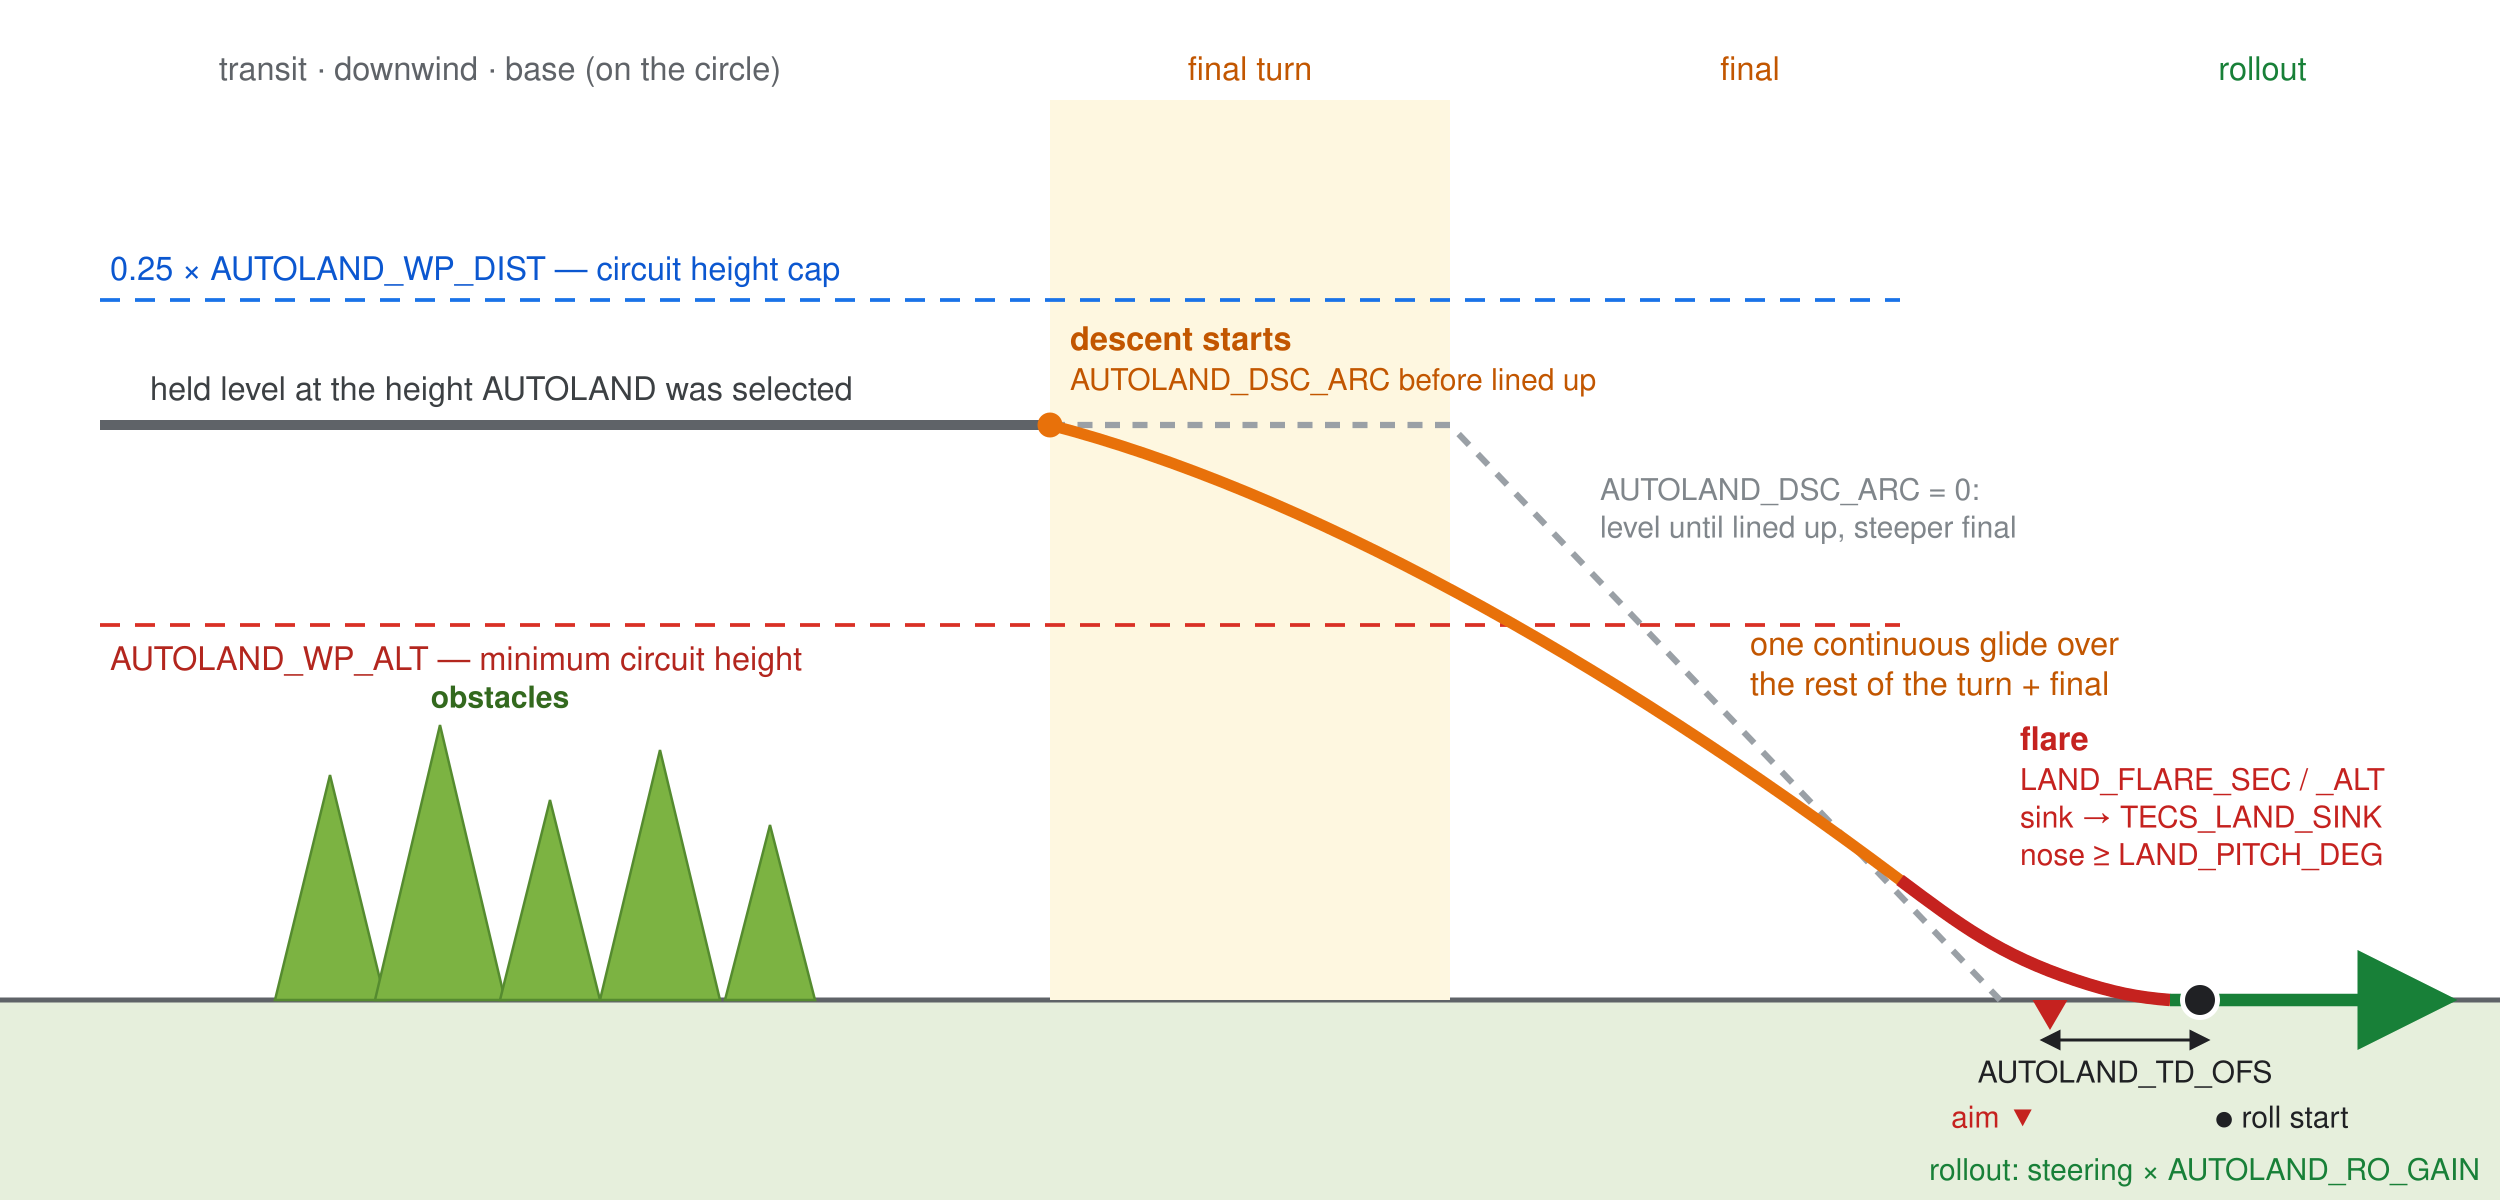
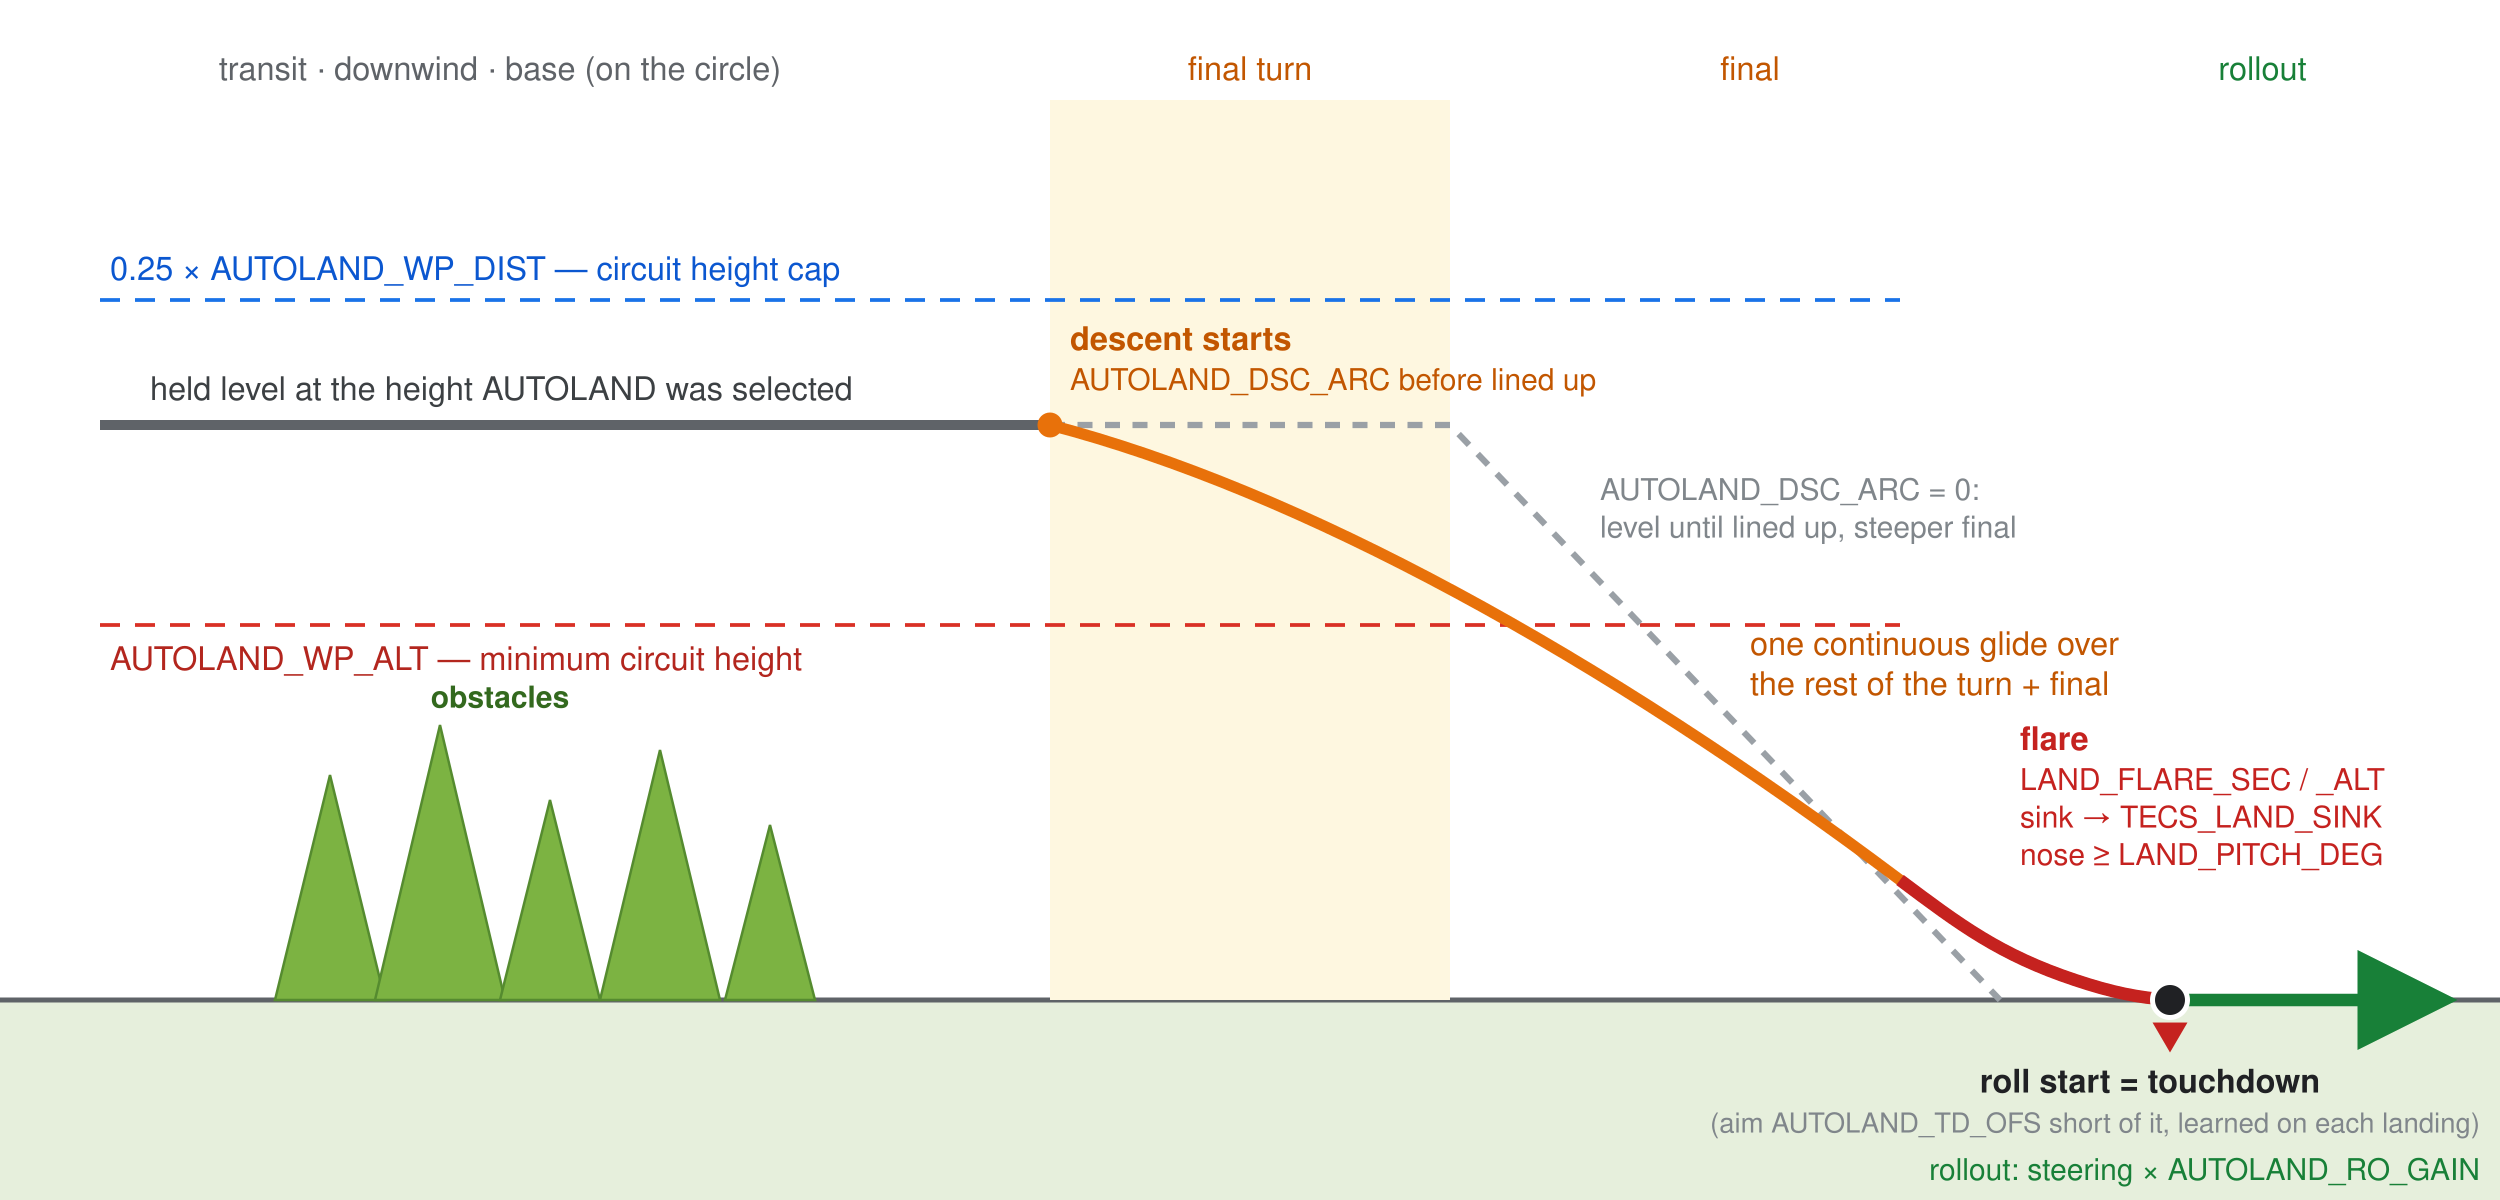
<svg xmlns="http://www.w3.org/2000/svg" viewBox="0 0 1000 480" width="1000" height="480" font-family="Segoe UI, Helvetica, Arial, sans-serif" font-size="15">
  <defs>
-     <marker id="cDim" viewBox="0 0 10 10" refX="5" refY="5" markerWidth="7" markerHeight="7" orient="auto-start-reverse">
-       <path d="M0,0 L10,5 L0,10 z" fill="#202124" />
-     </marker>
    <marker id="cGreen" viewBox="0 0 10 10" refX="8" refY="5" markerWidth="8" markerHeight="8" orient="auto-start-reverse">
      <path d="M0,0 L10,5 L0,10 z" fill="#188038" />
    </marker>
  </defs>
  <rect width="1000" height="480" fill="#ffffff" />
  <rect x="0" y="400" width="1000" height="80" fill="#e6efdc" />
  <line x1="0" y1="400" x2="1000" y2="400" stroke="#5f6368" stroke-width="2" />
  <rect x="420" y="40" width="160" height="360" fill="#fef7e0" />
  <text x="200" y="32" fill="#5f6368" font-size="13" text-anchor="middle">transit · downwind · base (on the circle)</text>
  <text x="500" y="32" fill="#c25600" font-size="13" text-anchor="middle">final turn</text>
  <text x="700" y="32" fill="#c25600" font-size="13" text-anchor="middle">final</text>
  <text x="905" y="32" fill="#188038" font-size="13" text-anchor="middle">rollout</text>
  <g fill="#7cb342" stroke="#558b2f">
    <path d="M110,400 l22,-90 22,90 z" />
    <path d="M150,400 l26,-110 26,110 z" />
    <path d="M200,400 l20,-80 20,80 z" />
    <path d="M240,400 l24,-100 24,100 z" />
    <path d="M290,400 l18,-70 18,70 z" />
  </g>
  <text x="200" y="283" fill="#33691e" font-size="12" text-anchor="middle" font-weight="600">obstacles</text>
  <line x1="40" y1="250" x2="760" y2="250" stroke="#d93025" stroke-width="1.5" stroke-dasharray="8 6" />
  <text x="44" y="268" fill="#b3261e" font-size="13">AUTOLAND_WP_ALT — minimum circuit height</text>
  <line x1="40" y1="120" x2="760" y2="120" stroke="#1a73e8" stroke-width="1.5" stroke-dasharray="8 6" />
  <text x="44" y="112" fill="#0b57d0" font-size="13">0.25 × AUTOLAND_WP_DIST — circuit height cap</text>
  <path d="M420,170 L580,170 L800,400" fill="none" stroke="#9aa0a6" stroke-width="2.5" stroke-dasharray="6 5" />
  <text x="640" y="200" fill="#80868b" font-size="12">AUTOLAND_DSC_ARC = 0:</text>
  <text x="640" y="215" fill="#80868b" font-size="12">level until lined up, steeper final</text>
  <path d="M40,170 L420,170" fill="none" stroke="#5f6368" stroke-width="4" />
  <path d="M420,170 C520,196 640,262 760,352 C784,370 800,382 830,392 C845,397 855,399 868,400" fill="none" stroke="#e8710a" stroke-width="4.5" />
  <path d="M760,352 C784,370 800,382 830,392 C845,397 855,399 868,400" fill="none" stroke="#c5221f" stroke-width="5" />
  <line x1="868" y1="400" x2="975" y2="400" stroke="#188038" stroke-width="5" marker-end="url(#cGreen)" />
  <text x="60" y="160" fill="#3c4043" font-size="13">held level at the height AUTOLAND was selected</text>
  <circle cx="420" cy="170" r="5" fill="#e8710a" />
  <text x="428" y="140" fill="#c25600" font-size="13" font-weight="700">descent starts</text>
  <text x="428" y="156" fill="#c25600" font-size="12">AUTOLAND_DSC_ARC before lined up</text>
  <text x="700" y="262" fill="#c25600" font-size="13">one continuous glide over</text>
  <text x="700" y="278" fill="#c25600" font-size="13">the rest of the turn + final</text>
  <text x="808" y="300" fill="#c5221f" font-size="13" font-weight="700">flare</text>
  <text x="808" y="316" fill="#c5221f" font-size="12">LAND_FLARE_SEC / _ALT</text>
  <text x="808" y="331" fill="#c5221f" font-size="12">sink → TECS_LAND_SINK</text>
  <text x="808" y="346" fill="#c5221f" font-size="12">nose ≥ LAND_PITCH_DEG</text>
-   <path d="M820,412 l-7,-12 h14 z" fill="#c5221f" />
-   <circle cx="880" cy="400" r="7" fill="#202124" stroke="#ffffff" stroke-width="2" />
-   <line x1="820" y1="416" x2="880" y2="416" stroke="#202124" stroke-width="1.2" marker-start="url(#cDim)" marker-end="url(#cDim)" />
-   <text x="850" y="433" fill="#202124" font-size="12" text-anchor="middle">AUTOLAND_TD_OFS</text>
-   <text x="815" y="451" fill="#c5221f" font-size="12" text-anchor="end">aim ▼</text>
-   <text x="886" y="451" fill="#202124" font-size="12">● roll start</text>
+   <circle cx="868" cy="400" r="7" fill="#202124" stroke="#ffffff" stroke-width="2" />
+   <path d="M868,421 l-7,-12 h14 z" fill="#c5221f" />
+   <text x="860" y="437" fill="#202124" font-size="13" font-weight="600" text-anchor="middle">roll start = touchdown</text>
+   <text x="992" y="453" fill="#80868b" font-size="11" text-anchor="end">(aim AUTOLAND_TD_OFS short of it, learned on each landing)</text>
  <text x="992" y="472" fill="#188038" font-size="12" text-anchor="end">rollout: steering × AUTOLAND_RO_GAIN</text>
</svg>
